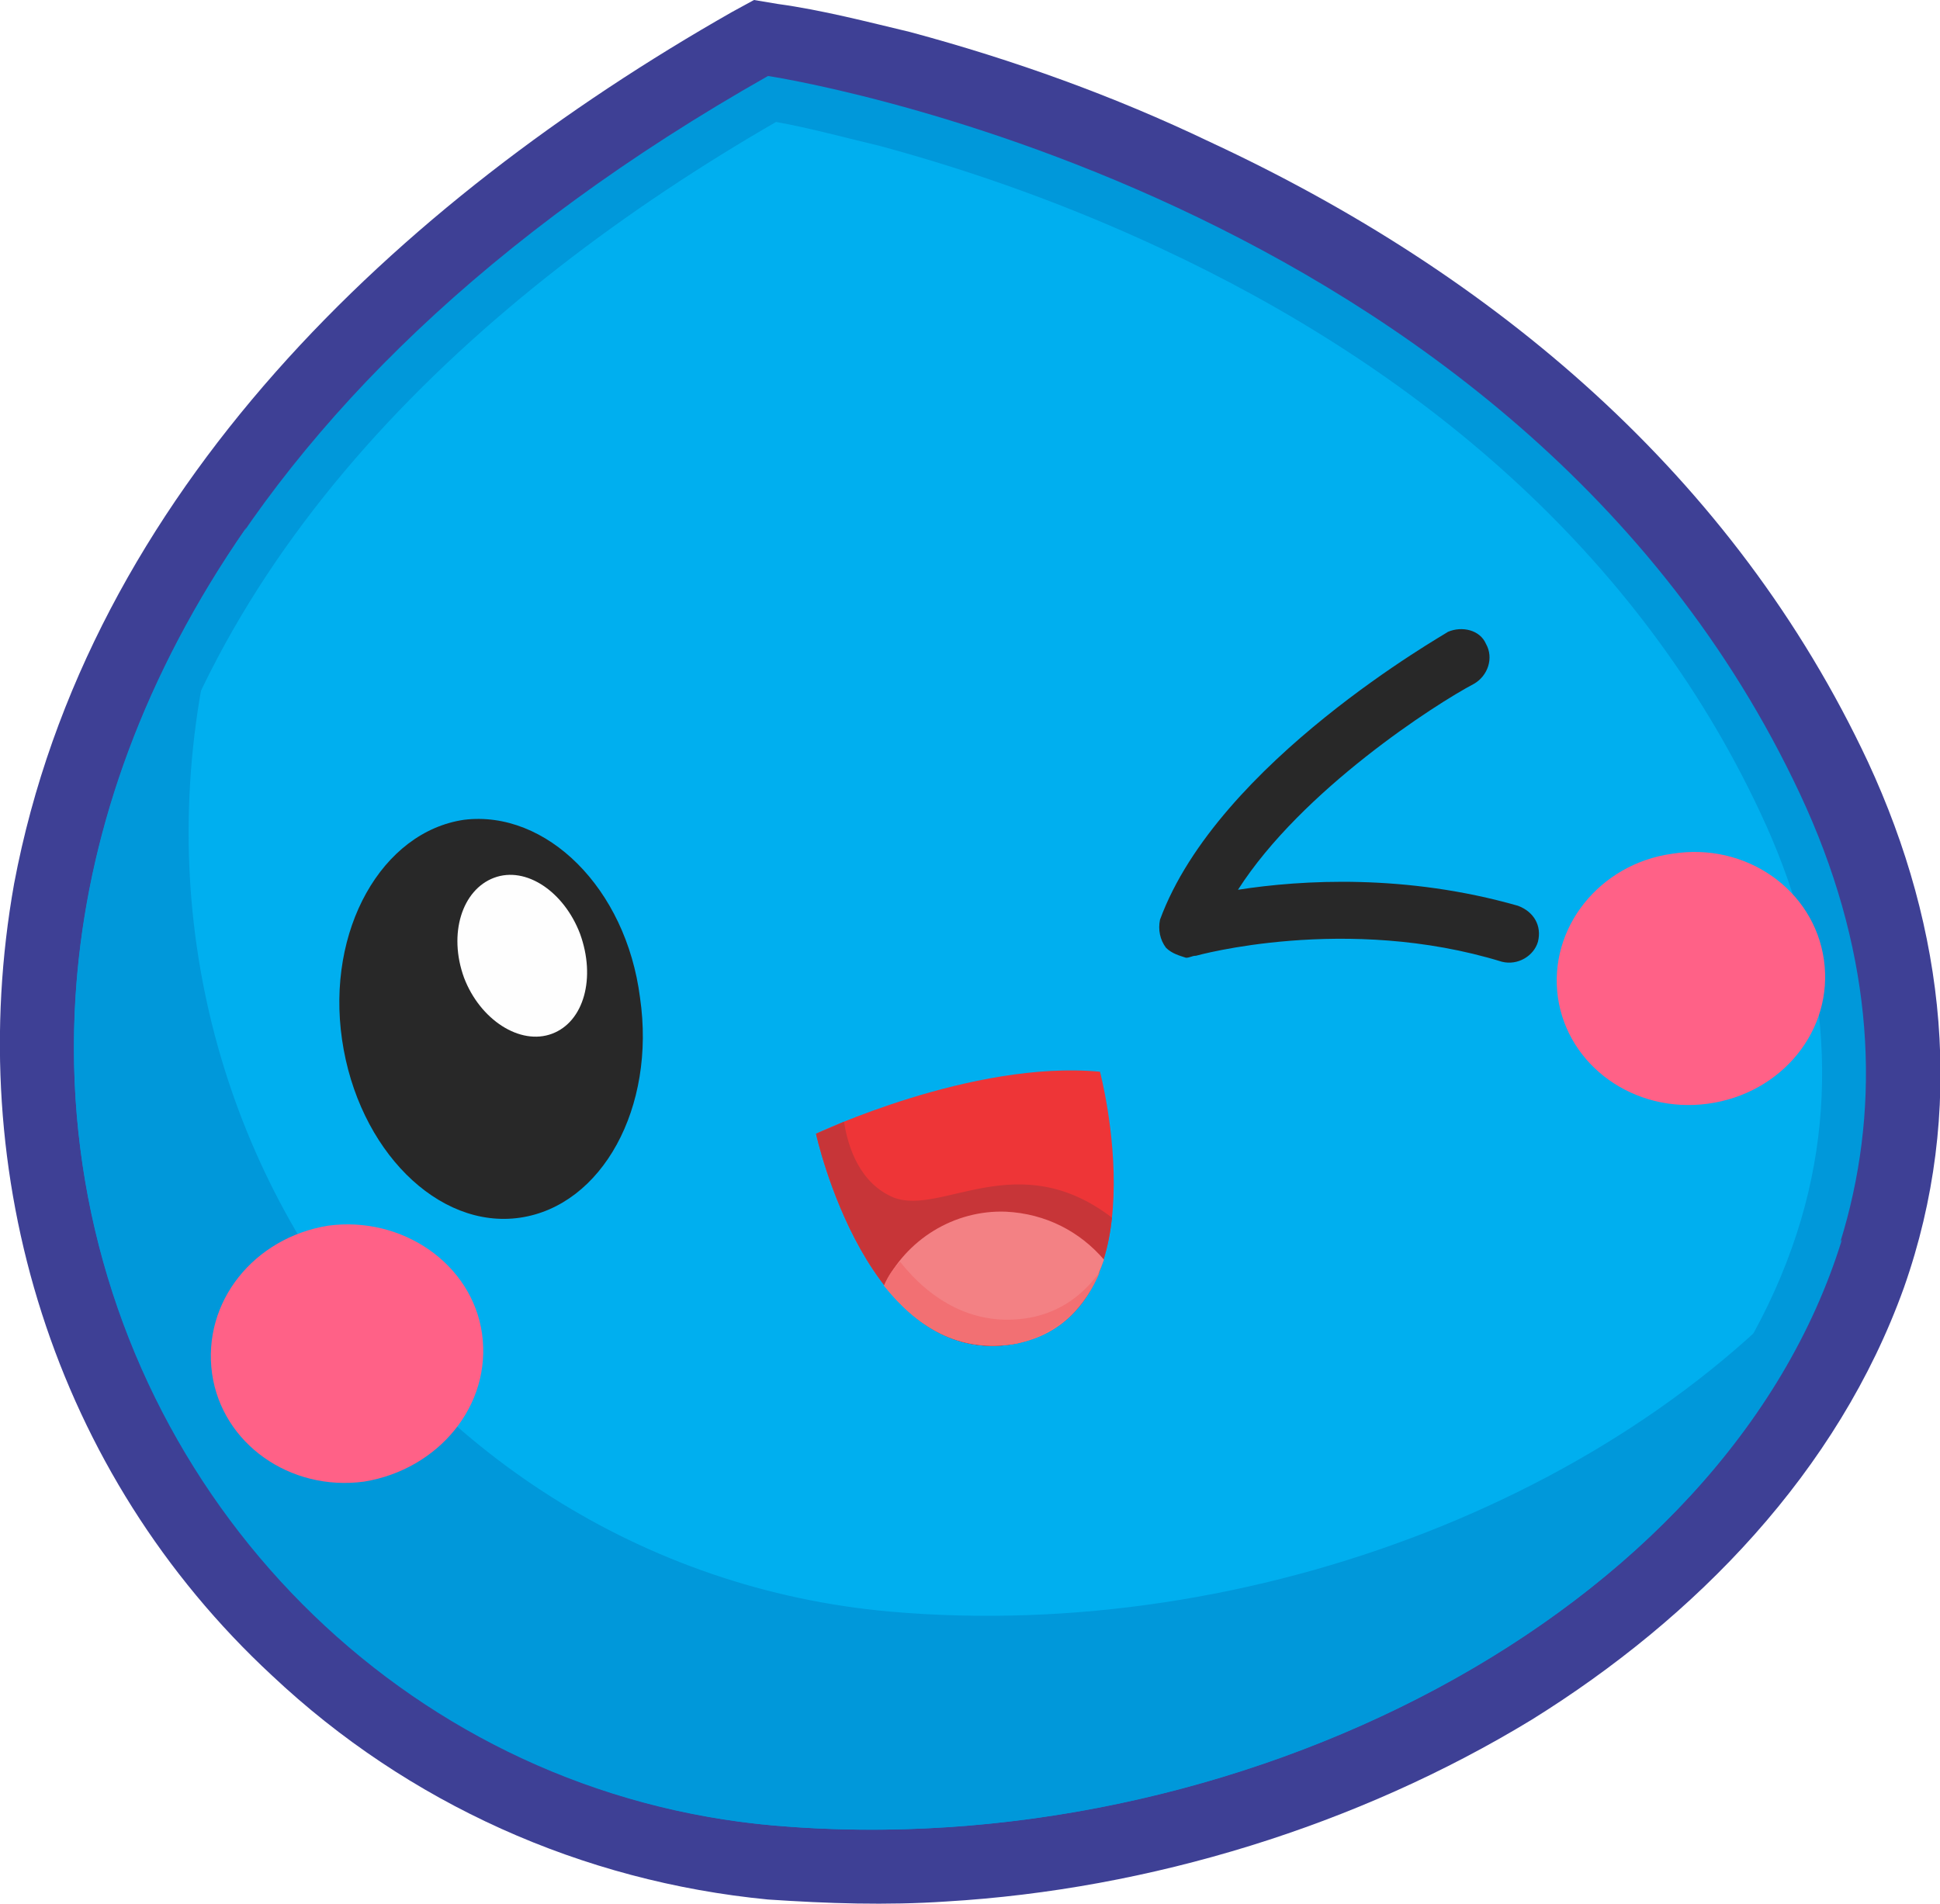
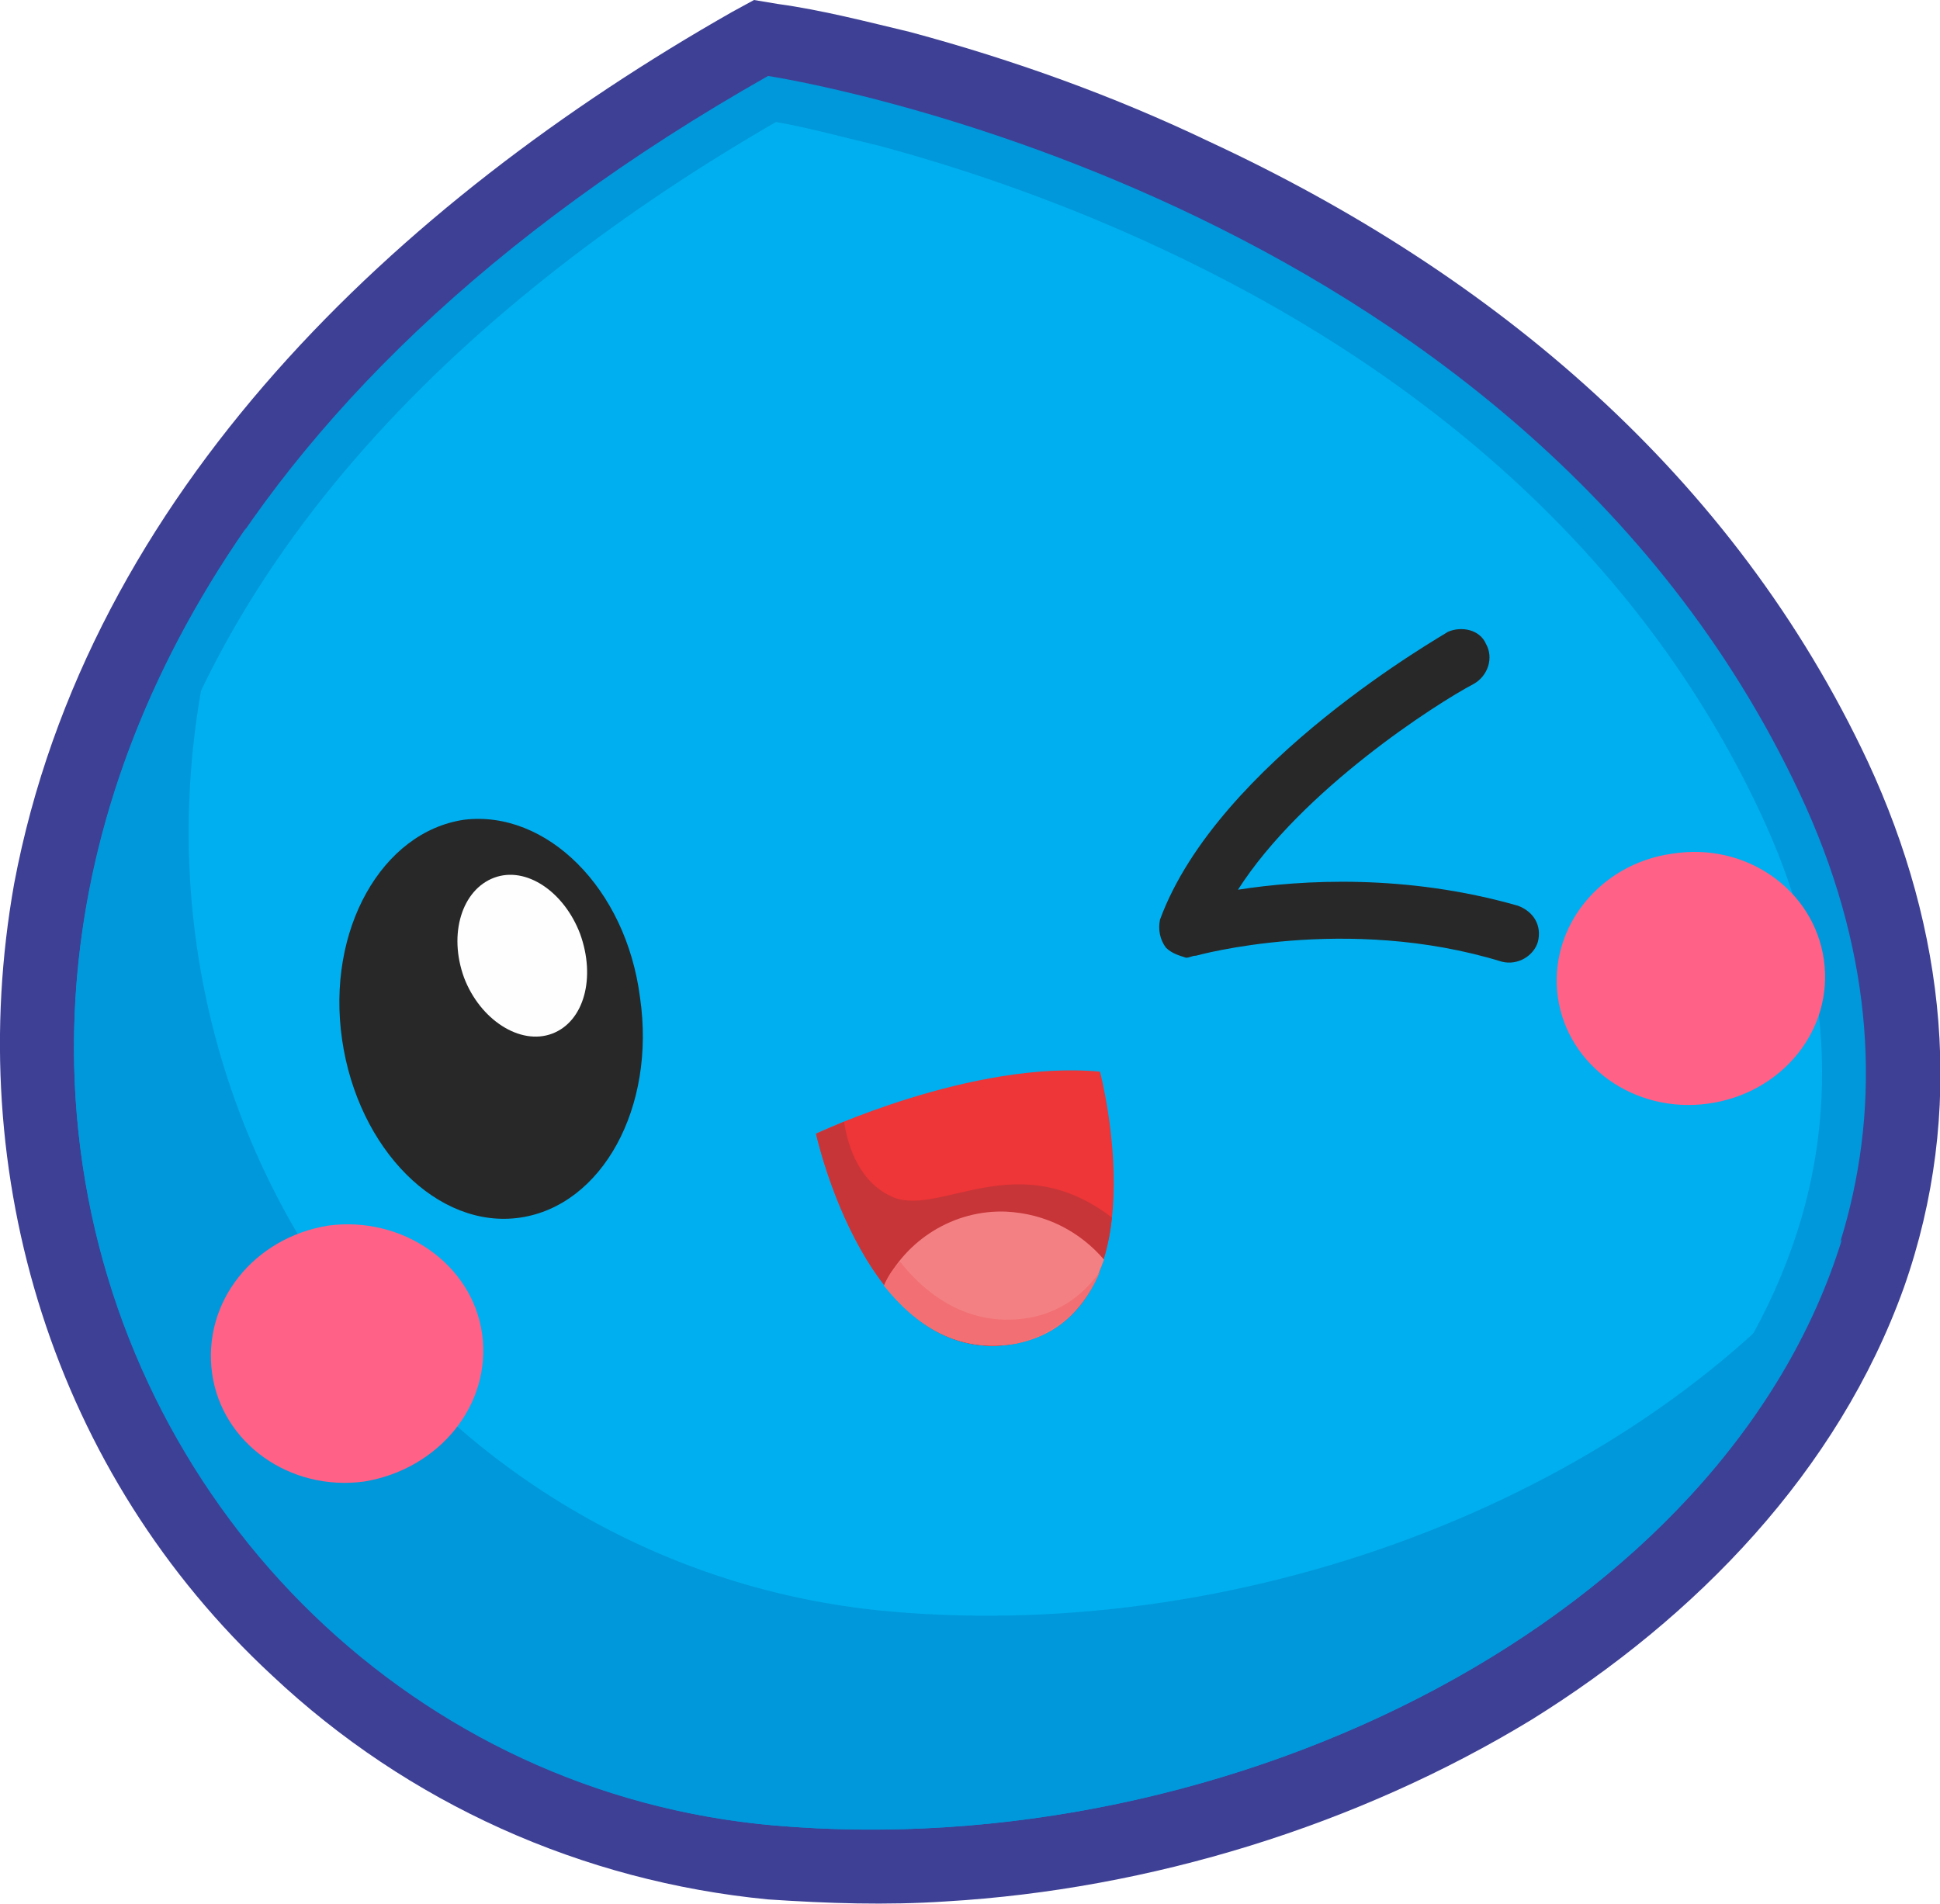
- <svg xmlns="http://www.w3.org/2000/svg" xml:space="preserve" width="11.849in" height="11.628in" version="1.1" style="shape-rendering:geometricPrecision; text-rendering:geometricPrecision; image-rendering:optimizeQuality; fill-rule:evenodd; clip-rule:evenodd" viewBox="0 0 970 952">
+ <svg xmlns="http://www.w3.org/2000/svg" xml:space="preserve" width="1137.542" height="1116.269" style="shape-rendering:geometricPrecision;text-rendering:geometricPrecision;image-rendering:optimizeQuality;fill-rule:evenodd;clip-rule:evenodd" viewBox="0 0 970 952">
  <defs>
-     <style type="text/css">
-    
-     .fil9 {fill:#FEFEFE}
-     .fil6 {fill:#F38184}
-     .fil7 {fill:#F27073}
-     .fil4 {fill:#EE3537}
-     .fil5 {fill:#C73538}
-     .fil3 {fill:#282828}
-     .fil2 {fill:#00AFEF}
-     .fil1 {fill:#0098DA}
-     .fil0 {fill:#3E4095}
-     .fil8 {fill:#FF6187}
-    
-   </style>
+     <style>.fil3{fill:#282828}.fil1{fill:#0098da}.fil8{fill:#ff6187}</style>
  </defs>
  <g id="Layer_x0020_1">
-     <path class="fil0" d="M389 2c22,3 45,9 66,14 52,14 102,32 150,55 142,66 262,167 329,310 39,84 49,175 18,263 -33,92 -104,165 -186,216 -87,53 -191,85 -293,91 -30,2 -59,1 -89,-1 -93,-9 -180,-48 -248,-112 -109,-101 -155,-250 -129,-396 37,-196 192,-341 359,-436l11 -6 12 2z" />
-     <path class="fil1" d="M384 38c0,0 374,56 516,359 142,303 -201,543 -513,516 -358,-31 -563,-558 -3,-875z" />
-     <path class="fil2" d="M388 61c-149,86 -290,216 -323,392 -23,126 17,254 111,342 59,55 133,89 213,96 27,2 54,3 80,1 93,-6 187,-34 266,-83 71,-43 133,-106 161,-185 26,-73 17,-148 -16,-218 -61,-130 -171,-222 -300,-282 -45,-21 -92,-38 -140,-51 -17,-4 -35,-9 -52,-12z" />
-     <path class="fil1" d="M921 620c-101,126 -294,202 -476,186 -248,-22 -422,-280 -322,-542l0 0c-204,294 -17,624 264,649 230,20 476,-105 534,-293l0 0z" />
-     <path class="fil3" d="M171 520c-8,-55 20,-104 61,-110 41,-5 81,34 88,89 8,55 -19,104 -60,110 -41,6 -81,-34 -89,-89z" />
-     <path class="fil4" d="M408 567c0,0 78,-37 142,-31 0,0 32,121 -42,136 -74,14 -100,-105 -100,-105z" />
-     <path class="fil5" d="M556 609c-47,-36 -85,-1 -109,-10 -17,-7 -23,-25 -25,-38 -9,4 -14,6 -14,6 0,0 26,119 100,105 33,-7 45,-35 48,-63z" />
-     <path class="fil6" d="M503 606c-26,-1 -50,14 -61,37 16,20 37,34 66,29 25,-5 37,-22 44,-42 -12,-14 -29,-23 -49,-24z" />
-     <path class="fil7" d="M515 659c-28,5 -50,-9 -65,-28 -3,3 -6,7 -8,12 16,20 37,34 66,29 22,-5 35,-19 42,-36 -8,11 -19,20 -35,23z" />
-     <path class="fil3" d="M593 479c-3,-1 -7,-2 -10,-5 -3,-4 -4,-9 -3,-14 29,-79 143,-143 144,-144 7,-3 16,-1 19,6 4,7 1,16 -6,20 -19,10 -86,53 -118,103 32,-5 84,-8 140,8 8,3 12,10 10,18 -2,7 -10,12 -18,10 -78,-24 -153,-3 -153,-3 -2,0 -3,1 -5,1z" />
-     <path class="fil8" d="M779 499c-5,-35 21,-67 57,-72 37,-6 71,18 76,53 5,35 -21,67 -58,72 -37,5 -70,-19 -75,-53z" />
-     <path class="fil8" d="M106 687c-5,-36 21,-68 58,-74 37,-5 72,19 77,54 5,36 -22,68 -59,74 -37,5 -71,-19 -76,-54z" />
-     <path class="fil9" d="M232 489c-8,-22 -1,-44 15,-50 16,-6 35,7 43,28 8,22 2,44 -14,50 -16,6 -36,-7 -44,-28z" />
+     <path d="M389 2c22 3 45 9 66 14 52 14 102 32 150 55 142 66 262 167 329 310 39 84 49 175 18 263-33 92-104 165-186 216-87 53-191 85-293 91-30 2-59 1-89-1-93-9-180-48-248-112C27 737-19 588 7 442 44 246 199 101 366 6l11-6 12 2z" style="fill:#3e4095" />
+     <path class="fil1" d="M384 38s374 56 516 359-201 543-513 516c-358-31-563-558-3-875z" />
+     <path d="M388 61C239 147 98 277 65 453 42 579 82 707 176 795c59 55 133 89 213 96 27 2 54 3 80 1 93-6 187-34 266-83 71-43 133-106 161-185 26-73 17-148-16-218-61-130-171-222-300-282-45-21-92-38-140-51-17-4-35-9-52-12z" style="fill:#00afef" />
+     <path class="fil1" d="M921 620C820 746 627 822 445 806 197 784 23 526 123 264c-204 294-17 624 264 649 230 20 476-105 534-293z" />
+     <path class="fil3" d="M171 520c-8-55 20-104 61-110 41-5 81 34 88 89 8 55-19 104-60 110s-81-34-89-89z" />
+     <path d="M408 567s78-37 142-31c0 0 32 121-42 136-74 14-100-105-100-105z" style="fill:#ee3537" />
+     <path d="M556 609c-47-36-85-1-109-10-17-7-23-25-25-38-9 4-14 6-14 6s26 119 100 105c33-7 45-35 48-63z" style="fill:#c73538" />
+     <path d="M503 606c-26-1-50 14-61 37 16 20 37 34 66 29 25-5 37-22 44-42-12-14-29-23-49-24z" style="fill:#f38184" />
+     <path d="M515 659c-28 5-50-9-65-28-3 3-6 7-8 12 16 20 37 34 66 29 22-5 35-19 42-36-8 11-19 20-35 23z" style="fill:#f27073" />
+     <path class="fil3" d="M593 479c-3-1-7-2-10-5-3-4-4-9-3-14 29-79 143-143 144-144 7-3 16-1 19 6 4 7 1 16-6 20-19 10-86 53-118 103 32-5 84-8 140 8 8 3 12 10 10 18-2 7-10 12-18 10-78-24-153-3-153-3-2 0-3 1-5 1z" />
+     <path class="fil8" d="M779 499c-5-35 21-67 57-72 37-6 71 18 76 53s-21 67-58 72-70-19-75-53zM106 687c-5-36 21-68 58-74 37-5 72 19 77 54 5 36-22 68-59 74-37 5-71-19-76-54z" />
+     <path d="M232 489c-8-22-1-44 15-50s35 7 43 28c8 22 2 44-14 50s-36-7-44-28z" style="fill:#fefefe" />
  </g>
</svg>
